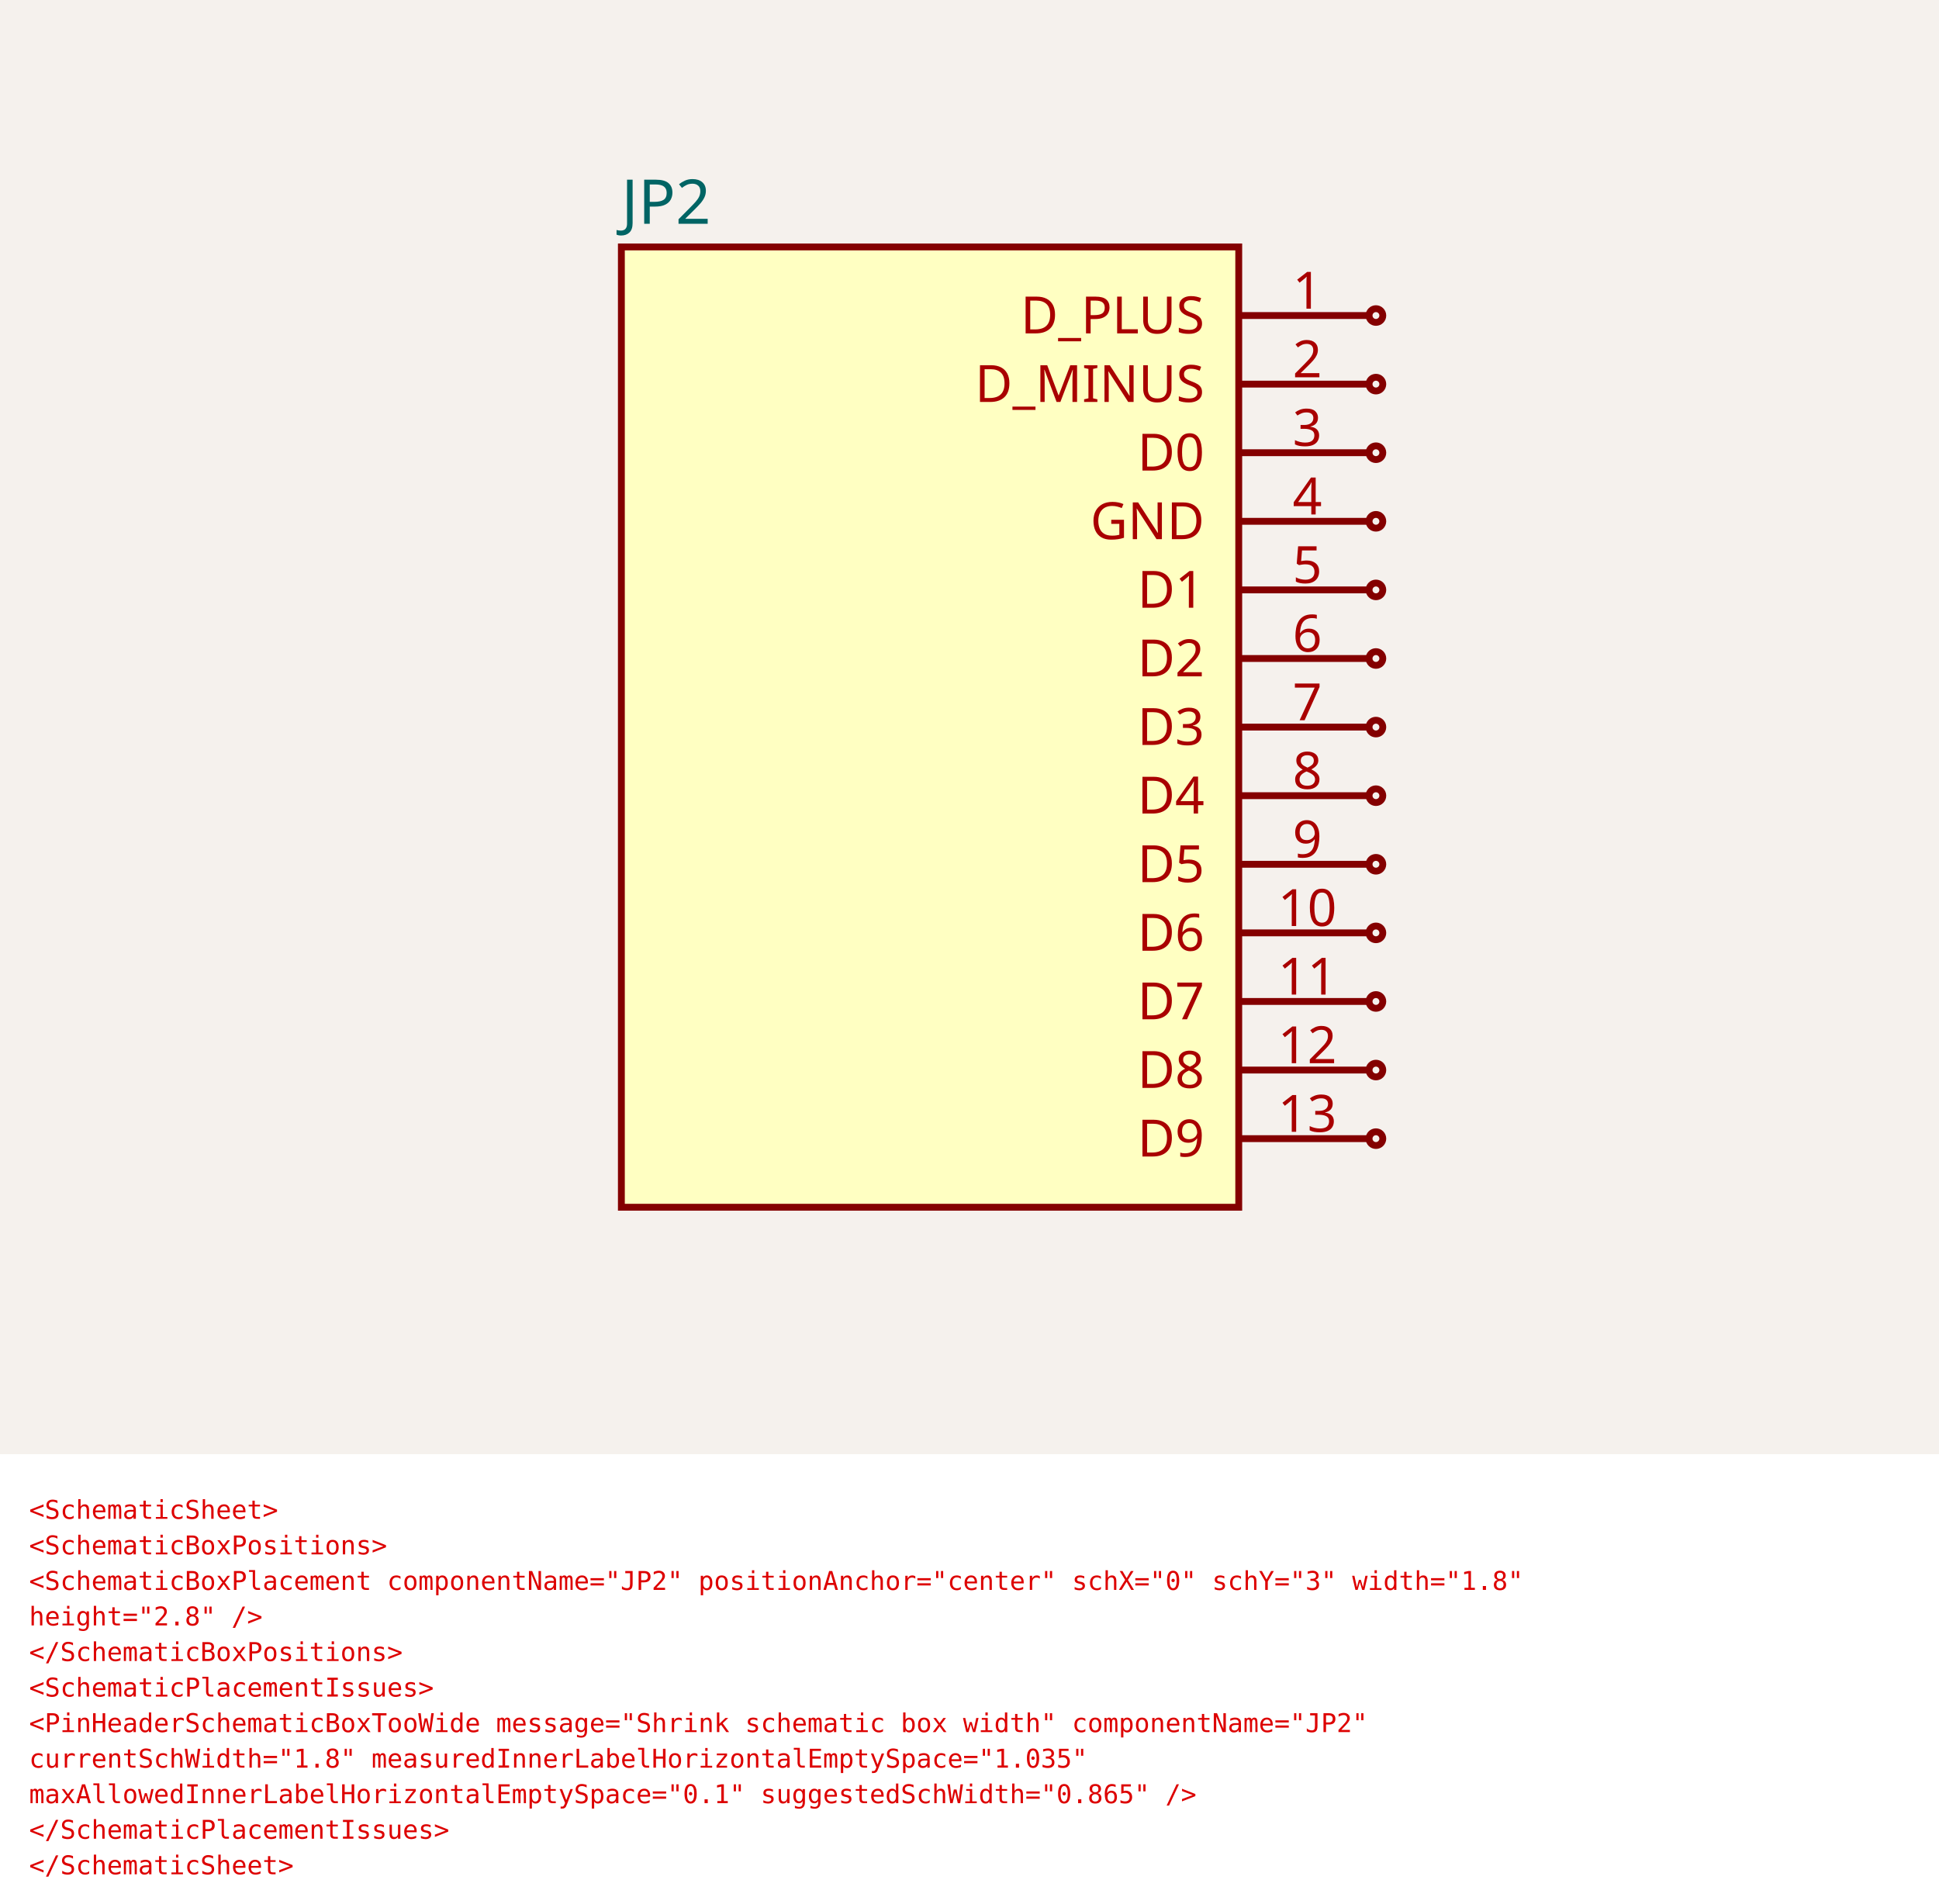
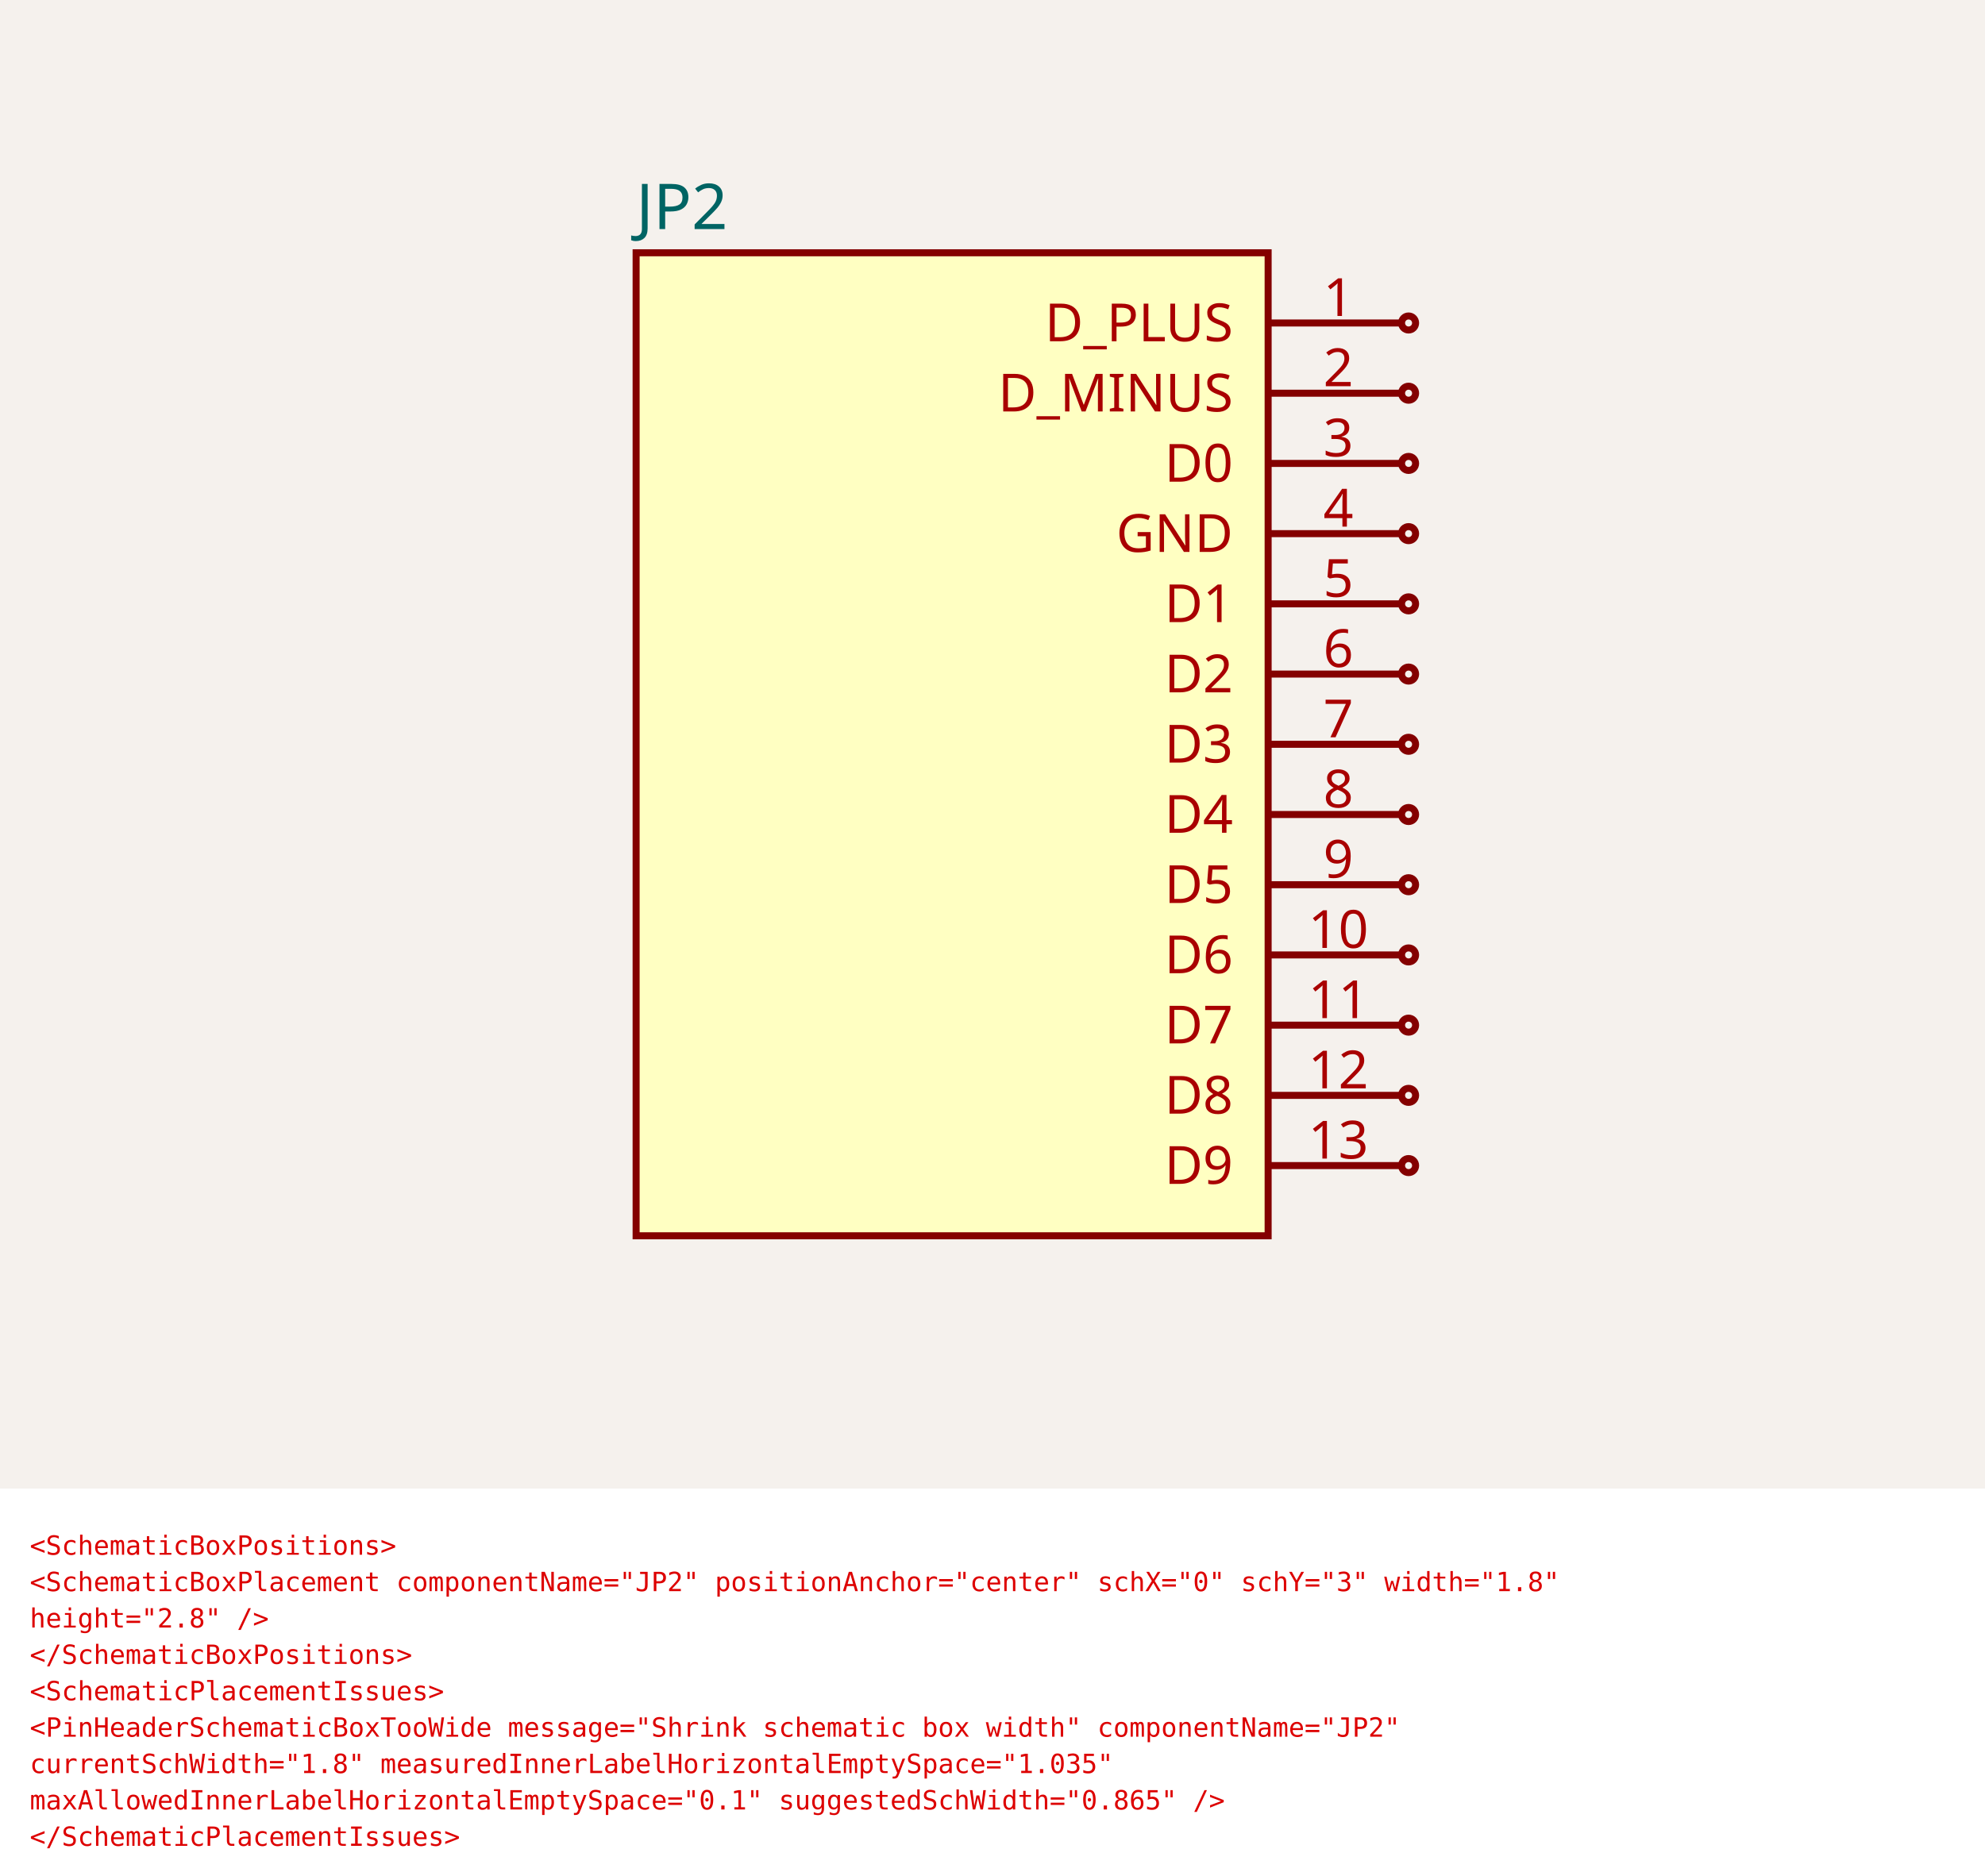
- <svg xmlns="http://www.w3.org/2000/svg" width="1200" height="1178" viewBox="0 0 1200 1178" role="img" aria-label="schematic analysis fixture">
+ <svg xmlns="http://www.w3.org/2000/svg" width="1200" height="1134" viewBox="0 0 1200 1134" role="img" aria-label="schematic analysis fixture">
  <g transform="translate(0, 0)">
    <style>
              .boundary { fill: rgb(245, 241, 237); }
              .schematic-boundary { fill: none; stroke: #fff; }
              .component { fill: none; stroke: rgb(132, 0, 0); }
              .chip { fill: rgb(255, 255, 194); stroke: rgb(132, 0, 0); }
              .component-pin { fill: none; stroke: rgb(132, 0, 0); }
              /* Basic per-trace hover fallback */
              .trace:hover {
                filter: invert(1);
              }
              .trace:hover .trace-crossing-outline {
                opacity: 0;
              }
              .trace:hover .trace-junction {
                filter: invert(1);
              }
              /* Net-hover highlighting: when a trace or its overlays are hovered,
                 invert color for all traces (base + overlays) sharing the same
                 subcircuit connectivity key. Also hide crossing outline during hover. */

              .text { font-family: sans-serif; fill: rgb(0, 150, 0); }
              .pin-number { fill: rgb(169, 0, 0); }
              .port-label { fill: rgb(0, 100, 100); }
              .component-name { fill: rgb(0, 100, 100); }

            </style>
    <rect class="boundary" x="0" y="0" width="1200" height="900" />
    <g class="sch-component" data-circuit-json-type="schematic_component" data-schematic-component-id="schematic_component_0">
      <rect class="component chip sch-component-body" x="384.552" y="152.83" width="382.075" height="594.34" stroke-width="4.245px" fill="rgb(255, 255, 194)" stroke="rgb(132, 0, 0)" />
      <rect class="component-overlay sch-component-overlay" x="384.552" y="152.83" width="382.075" height="594.34" fill="transparent" />
      <text class="sch-text" x="384.552" y="774.764" fill="#006464" text-anchor="start" dominant-baseline="middle" font-family="sans-serif" font-size="38.208px" transform="rotate(0, 384.5519, 774.7642)" />
      <text class="sch-text" x="384.552" y="125.236" fill="#006464" text-anchor="start" dominant-baseline="middle" font-family="sans-serif" font-size="38.208px" transform="rotate(0, 384.5519, 125.2358)">JP2</text>
      <line class="component-pin sch-component-pin sch-port-line" x1="766.627" y1="195.283" x2="847.288" y2="195.283" stroke-width="4.245px" />
      <g class="sch-port" data-schematic-port-id="source_port_0">
        <circle class="component-pin sch-component-pin sch-port-terminal" cx="851.533" cy="195.283" r="4.245" stroke-width="4.245px" />
        <rect x="847.288" y="191.038" width="8.491" height="8.491" opacity="0" />
      </g>
      <text class="pin-number sch-pin-number" x="809.08" y="191.038" style="font-family: sans-serif;" fill="rgb(169, 0, 0)" text-anchor="middle" dominant-baseline="auto" font-size="31.84px" transform="">1</text>
      <text class="pin-number sch-pin-label" x="745.401" y="195.283" style="font-family: sans-serif;" fill="rgb(169, 0, 0)" text-anchor="end" dominant-baseline="middle" font-size="31.84px" transform="">D_PLUS</text>
      <line class="component-pin sch-component-pin sch-port-line" x1="766.627" y1="237.736" x2="847.288" y2="237.736" stroke-width="4.245px" />
      <g class="sch-port" data-schematic-port-id="source_port_1">
        <circle class="component-pin sch-component-pin sch-port-terminal" cx="851.533" cy="237.736" r="4.245" stroke-width="4.245px" />
        <rect x="847.288" y="233.491" width="8.491" height="8.491" opacity="0" />
      </g>
      <text class="pin-number sch-pin-number" x="809.08" y="233.491" style="font-family: sans-serif;" fill="rgb(169, 0, 0)" text-anchor="middle" dominant-baseline="auto" font-size="31.84px" transform="">2</text>
      <text class="pin-number sch-pin-label" x="745.401" y="237.736" style="font-family: sans-serif;" fill="rgb(169, 0, 0)" text-anchor="end" dominant-baseline="middle" font-size="31.84px" transform="">D_MINUS</text>
      <line class="component-pin sch-component-pin sch-port-line" x1="766.627" y1="280.189" x2="847.288" y2="280.189" stroke-width="4.245px" />
      <g class="sch-port" data-schematic-port-id="source_port_2">
        <circle class="component-pin sch-component-pin sch-port-terminal" cx="851.533" cy="280.189" r="4.245" stroke-width="4.245px" />
        <rect x="847.288" y="275.943" width="8.491" height="8.491" opacity="0" />
      </g>
      <text class="pin-number sch-pin-number" x="809.08" y="275.943" style="font-family: sans-serif;" fill="rgb(169, 0, 0)" text-anchor="middle" dominant-baseline="auto" font-size="31.84px" transform="">3</text>
      <text class="pin-number sch-pin-label" x="745.401" y="280.189" style="font-family: sans-serif;" fill="rgb(169, 0, 0)" text-anchor="end" dominant-baseline="middle" font-size="31.84px" transform="">D0</text>
      <line class="component-pin sch-component-pin sch-port-line" x1="766.627" y1="322.642" x2="847.288" y2="322.642" stroke-width="4.245px" />
      <g class="sch-port" data-schematic-port-id="source_port_3">
        <circle class="component-pin sch-component-pin sch-port-terminal" cx="851.533" cy="322.642" r="4.245" stroke-width="4.245px" />
        <rect x="847.288" y="318.396" width="8.491" height="8.491" opacity="0" />
      </g>
      <text class="pin-number sch-pin-number" x="809.08" y="318.396" style="font-family: sans-serif;" fill="rgb(169, 0, 0)" text-anchor="middle" dominant-baseline="auto" font-size="31.84px" transform="">4</text>
      <text class="pin-number sch-pin-label" x="745.401" y="322.642" style="font-family: sans-serif;" fill="rgb(169, 0, 0)" text-anchor="end" dominant-baseline="middle" font-size="31.84px" transform="">GND</text>
      <line class="component-pin sch-component-pin sch-port-line" x1="766.627" y1="365.094" x2="847.288" y2="365.094" stroke-width="4.245px" />
      <g class="sch-port" data-schematic-port-id="source_port_4">
        <circle class="component-pin sch-component-pin sch-port-terminal" cx="851.533" cy="365.094" r="4.245" stroke-width="4.245px" />
        <rect x="847.288" y="360.849" width="8.491" height="8.491" opacity="0" />
      </g>
      <text class="pin-number sch-pin-number" x="809.08" y="360.849" style="font-family: sans-serif;" fill="rgb(169, 0, 0)" text-anchor="middle" dominant-baseline="auto" font-size="31.84px" transform="">5</text>
      <text class="pin-number sch-pin-label" x="745.401" y="365.094" style="font-family: sans-serif;" fill="rgb(169, 0, 0)" text-anchor="end" dominant-baseline="middle" font-size="31.84px" transform="">D1</text>
      <line class="component-pin sch-component-pin sch-port-line" x1="766.627" y1="407.547" x2="847.288" y2="407.547" stroke-width="4.245px" />
      <g class="sch-port" data-schematic-port-id="source_port_5">
        <circle class="component-pin sch-component-pin sch-port-terminal" cx="851.533" cy="407.547" r="4.245" stroke-width="4.245px" />
        <rect x="847.288" y="403.302" width="8.491" height="8.491" opacity="0" />
      </g>
      <text class="pin-number sch-pin-number" x="809.08" y="403.302" style="font-family: sans-serif;" fill="rgb(169, 0, 0)" text-anchor="middle" dominant-baseline="auto" font-size="31.84px" transform="">6</text>
      <text class="pin-number sch-pin-label" x="745.401" y="407.547" style="font-family: sans-serif;" fill="rgb(169, 0, 0)" text-anchor="end" dominant-baseline="middle" font-size="31.84px" transform="">D2</text>
      <line class="component-pin sch-component-pin sch-port-line" x1="766.627" y1="450" x2="847.288" y2="450" stroke-width="4.245px" />
      <g class="sch-port" data-schematic-port-id="source_port_6">
        <circle class="component-pin sch-component-pin sch-port-terminal" cx="851.533" cy="450" r="4.245" stroke-width="4.245px" />
        <rect x="847.288" y="445.755" width="8.491" height="8.491" opacity="0" />
      </g>
      <text class="pin-number sch-pin-number" x="809.08" y="445.755" style="font-family: sans-serif;" fill="rgb(169, 0, 0)" text-anchor="middle" dominant-baseline="auto" font-size="31.84px" transform="">7</text>
      <text class="pin-number sch-pin-label" x="745.401" y="450" style="font-family: sans-serif;" fill="rgb(169, 0, 0)" text-anchor="end" dominant-baseline="middle" font-size="31.84px" transform="">D3</text>
      <line class="component-pin sch-component-pin sch-port-line" x1="766.627" y1="492.453" x2="847.288" y2="492.453" stroke-width="4.245px" />
      <g class="sch-port" data-schematic-port-id="source_port_7">
        <circle class="component-pin sch-component-pin sch-port-terminal" cx="851.533" cy="492.453" r="4.245" stroke-width="4.245px" />
        <rect x="847.288" y="488.208" width="8.491" height="8.491" opacity="0" />
      </g>
      <text class="pin-number sch-pin-number" x="809.08" y="488.208" style="font-family: sans-serif;" fill="rgb(169, 0, 0)" text-anchor="middle" dominant-baseline="auto" font-size="31.84px" transform="">8</text>
      <text class="pin-number sch-pin-label" x="745.401" y="492.453" style="font-family: sans-serif;" fill="rgb(169, 0, 0)" text-anchor="end" dominant-baseline="middle" font-size="31.84px" transform="">D4</text>
      <line class="component-pin sch-component-pin sch-port-line" x1="766.627" y1="534.906" x2="847.288" y2="534.906" stroke-width="4.245px" />
      <g class="sch-port" data-schematic-port-id="source_port_8">
        <circle class="component-pin sch-component-pin sch-port-terminal" cx="851.533" cy="534.906" r="4.245" stroke-width="4.245px" />
        <rect x="847.288" y="530.66" width="8.491" height="8.491" opacity="0" />
      </g>
      <text class="pin-number sch-pin-number" x="809.08" y="530.66" style="font-family: sans-serif;" fill="rgb(169, 0, 0)" text-anchor="middle" dominant-baseline="auto" font-size="31.84px" transform="">9</text>
      <text class="pin-number sch-pin-label" x="745.401" y="534.906" style="font-family: sans-serif;" fill="rgb(169, 0, 0)" text-anchor="end" dominant-baseline="middle" font-size="31.84px" transform="">D5</text>
      <line class="component-pin sch-component-pin sch-port-line" x1="766.627" y1="577.358" x2="847.288" y2="577.358" stroke-width="4.245px" />
      <g class="sch-port" data-schematic-port-id="source_port_9">
        <circle class="component-pin sch-component-pin sch-port-terminal" cx="851.533" cy="577.358" r="4.245" stroke-width="4.245px" />
        <rect x="847.288" y="573.113" width="8.491" height="8.491" opacity="0" />
      </g>
      <text class="pin-number sch-pin-number" x="809.08" y="573.113" style="font-family: sans-serif;" fill="rgb(169, 0, 0)" text-anchor="middle" dominant-baseline="auto" font-size="31.84px" transform="">10</text>
      <text class="pin-number sch-pin-label" x="745.401" y="577.358" style="font-family: sans-serif;" fill="rgb(169, 0, 0)" text-anchor="end" dominant-baseline="middle" font-size="31.84px" transform="">D6</text>
      <line class="component-pin sch-component-pin sch-port-line" x1="766.627" y1="619.811" x2="847.288" y2="619.811" stroke-width="4.245px" />
      <g class="sch-port" data-schematic-port-id="source_port_10">
        <circle class="component-pin sch-component-pin sch-port-terminal" cx="851.533" cy="619.811" r="4.245" stroke-width="4.245px" />
        <rect x="847.288" y="615.566" width="8.491" height="8.491" opacity="0" />
      </g>
      <text class="pin-number sch-pin-number" x="809.08" y="615.566" style="font-family: sans-serif;" fill="rgb(169, 0, 0)" text-anchor="middle" dominant-baseline="auto" font-size="31.84px" transform="">11</text>
      <text class="pin-number sch-pin-label" x="745.401" y="619.811" style="font-family: sans-serif;" fill="rgb(169, 0, 0)" text-anchor="end" dominant-baseline="middle" font-size="31.84px" transform="">D7</text>
      <line class="component-pin sch-component-pin sch-port-line" x1="766.627" y1="662.264" x2="847.288" y2="662.264" stroke-width="4.245px" />
      <g class="sch-port" data-schematic-port-id="source_port_11">
        <circle class="component-pin sch-component-pin sch-port-terminal" cx="851.533" cy="662.264" r="4.245" stroke-width="4.245px" />
        <rect x="847.288" y="658.019" width="8.491" height="8.491" opacity="0" />
      </g>
      <text class="pin-number sch-pin-number" x="809.08" y="658.019" style="font-family: sans-serif;" fill="rgb(169, 0, 0)" text-anchor="middle" dominant-baseline="auto" font-size="31.84px" transform="">12</text>
      <text class="pin-number sch-pin-label" x="745.401" y="662.264" style="font-family: sans-serif;" fill="rgb(169, 0, 0)" text-anchor="end" dominant-baseline="middle" font-size="31.84px" transform="">D8</text>
      <line class="component-pin sch-component-pin sch-port-line" x1="766.627" y1="704.717" x2="847.288" y2="704.717" stroke-width="4.245px" />
      <g class="sch-port" data-schematic-port-id="source_port_12">
        <circle class="component-pin sch-component-pin sch-port-terminal" cx="851.533" cy="704.717" r="4.245" stroke-width="4.245px" />
        <rect x="847.288" y="700.472" width="8.491" height="8.491" opacity="0" />
      </g>
      <text class="pin-number sch-pin-number" x="809.08" y="700.472" style="font-family: sans-serif;" fill="rgb(169, 0, 0)" text-anchor="middle" dominant-baseline="auto" font-size="31.84px" transform="">13</text>
      <text class="pin-number sch-pin-label" x="745.401" y="704.717" style="font-family: sans-serif;" fill="rgb(169, 0, 0)" text-anchor="end" dominant-baseline="middle" font-size="31.84px" transform="">D9</text>
    </g>
    <g class="schematic-port-hover sch-port-hover" data-schematic-port-id="source_port_0">
      <circle cx="851.533" cy="195.283" r="8.491" fill="red" opacity="0" />
    </g>
    <g class="schematic-port-hover sch-port-hover" data-schematic-port-id="source_port_1">
      <circle cx="851.533" cy="237.736" r="8.491" fill="red" opacity="0" />
    </g>
    <g class="schematic-port-hover sch-port-hover" data-schematic-port-id="source_port_2">
      <circle cx="851.533" cy="280.189" r="8.491" fill="red" opacity="0" />
    </g>
    <g class="schematic-port-hover sch-port-hover" data-schematic-port-id="source_port_3">
      <circle cx="851.533" cy="322.642" r="8.491" fill="red" opacity="0" />
    </g>
    <g class="schematic-port-hover sch-port-hover" data-schematic-port-id="source_port_4">
      <circle cx="851.533" cy="365.094" r="8.491" fill="red" opacity="0" />
    </g>
    <g class="schematic-port-hover sch-port-hover" data-schematic-port-id="source_port_5">
      <circle cx="851.533" cy="407.547" r="8.491" fill="red" opacity="0" />
    </g>
    <g class="schematic-port-hover sch-port-hover" data-schematic-port-id="source_port_6">
      <circle cx="851.533" cy="450" r="8.491" fill="red" opacity="0" />
    </g>
    <g class="schematic-port-hover sch-port-hover" data-schematic-port-id="source_port_7">
      <circle cx="851.533" cy="492.453" r="8.491" fill="red" opacity="0" />
    </g>
    <g class="schematic-port-hover sch-port-hover" data-schematic-port-id="source_port_8">
      <circle cx="851.533" cy="534.906" r="8.491" fill="red" opacity="0" />
    </g>
    <g class="schematic-port-hover sch-port-hover" data-schematic-port-id="source_port_9">
      <circle cx="851.533" cy="577.358" r="8.491" fill="red" opacity="0" />
    </g>
    <g class="schematic-port-hover sch-port-hover" data-schematic-port-id="source_port_10">
      <circle cx="851.533" cy="619.811" r="8.491" fill="red" opacity="0" />
    </g>
    <g class="schematic-port-hover sch-port-hover" data-schematic-port-id="source_port_11">
      <circle cx="851.533" cy="662.264" r="8.491" fill="red" opacity="0" />
    </g>
    <g class="schematic-port-hover sch-port-hover" data-schematic-port-id="source_port_12">
      <circle cx="851.533" cy="704.717" r="8.491" fill="red" opacity="0" />
    </g>
  </g>
  <g transform="translate(0, 900) scale(1, 1) translate(0, 0)">
    <rect width="100%" height="100%" fill="#fff" />
    <text x="18" y="40" fill="#d00" font-family="Menlo, Consolas, monospace" font-size="16">
-       <tspan x="18" dy="0">&lt;SchematicSheet&gt;</tspan>
-       <tspan x="18" dy="22">&lt;SchematicBoxPositions&gt;</tspan>
+       <tspan x="18" dy="0">&lt;SchematicBoxPositions&gt;</tspan>
      <tspan x="18" dy="22">&lt;SchematicBoxPlacement componentName="JP2" positionAnchor="center" schX="0" schY="3" width="1.8"</tspan>
      <tspan x="18" dy="22">  height="2.8" /&gt;</tspan>
      <tspan x="18" dy="22">&lt;/SchematicBoxPositions&gt;</tspan>
      <tspan x="18" dy="22">&lt;SchematicPlacementIssues&gt;</tspan>
      <tspan x="18" dy="22">&lt;PinHeaderSchematicBoxTooWide message="Shrink schematic box width" componentName="JP2"</tspan>
      <tspan x="18" dy="22">  currentSchWidth="1.8" measuredInnerLabelHorizontalEmptySpace="1.035"</tspan>
      <tspan x="18" dy="22">  maxAllowedInnerLabelHorizontalEmptySpace="0.1" suggestedSchWidth="0.865" /&gt;</tspan>
      <tspan x="18" dy="22">&lt;/SchematicPlacementIssues&gt;</tspan>
-       <tspan x="18" dy="22">&lt;/SchematicSheet&gt;</tspan>
    </text>
  </g>
</svg>
